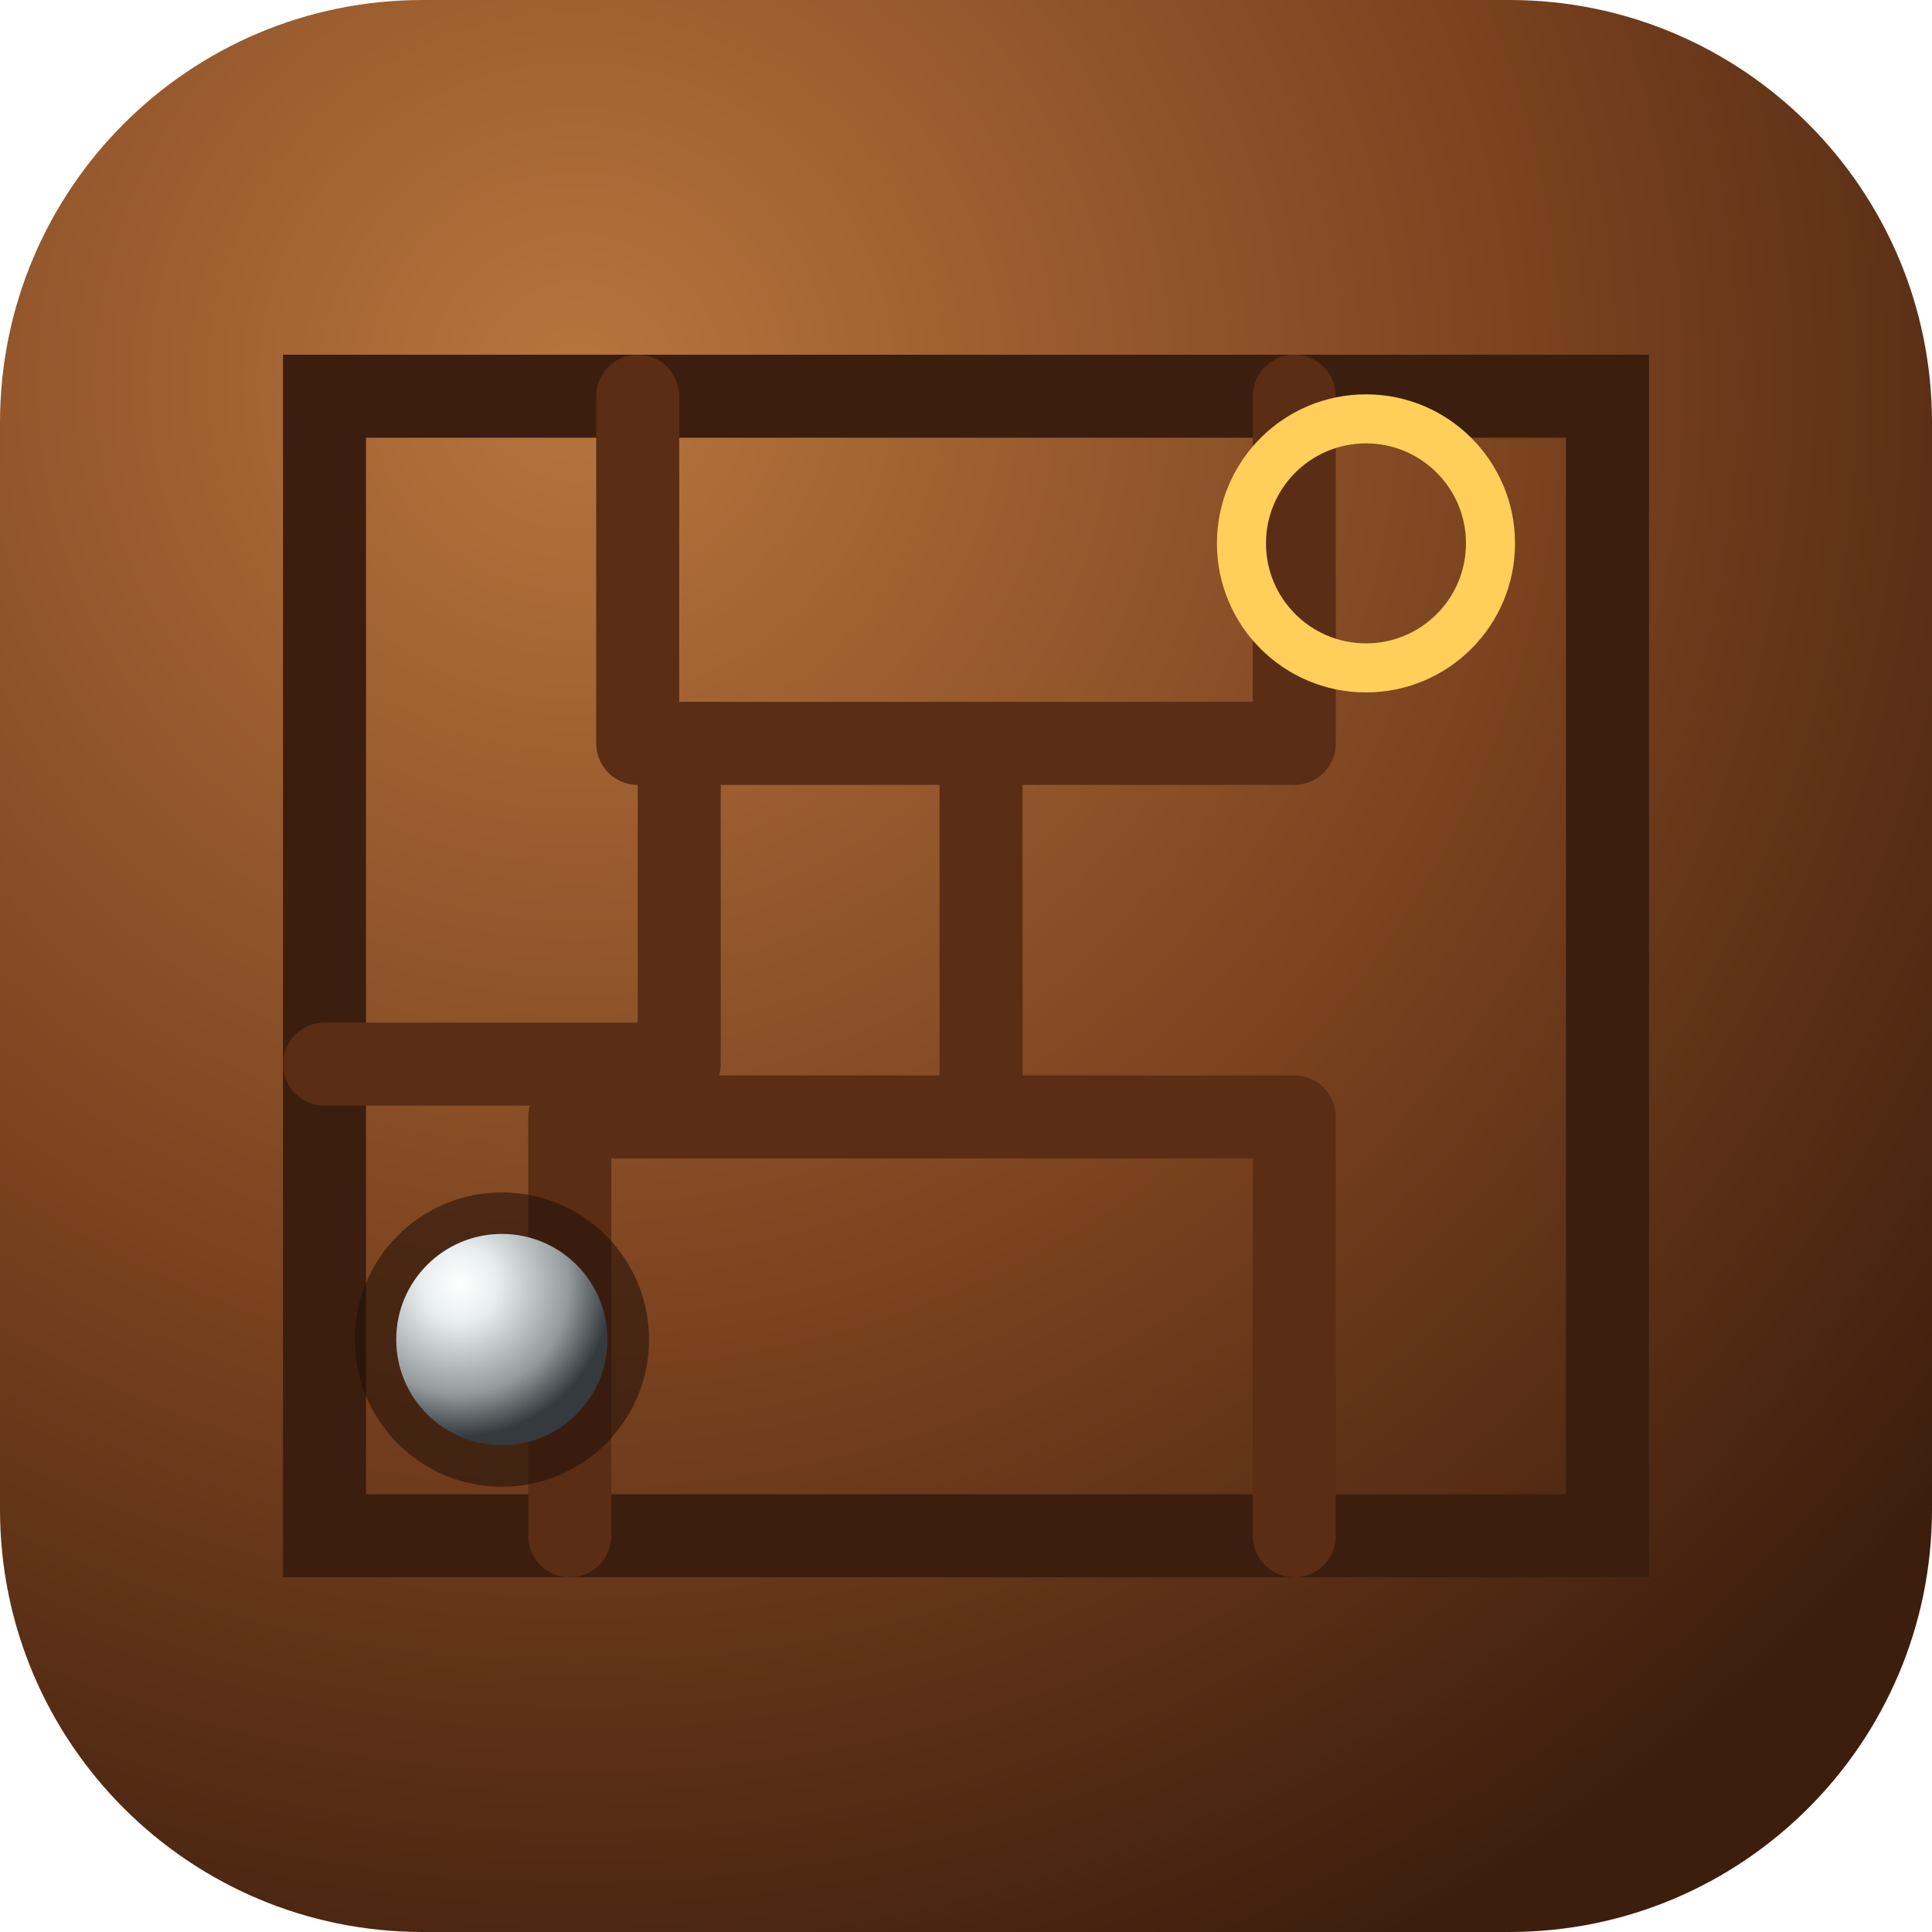
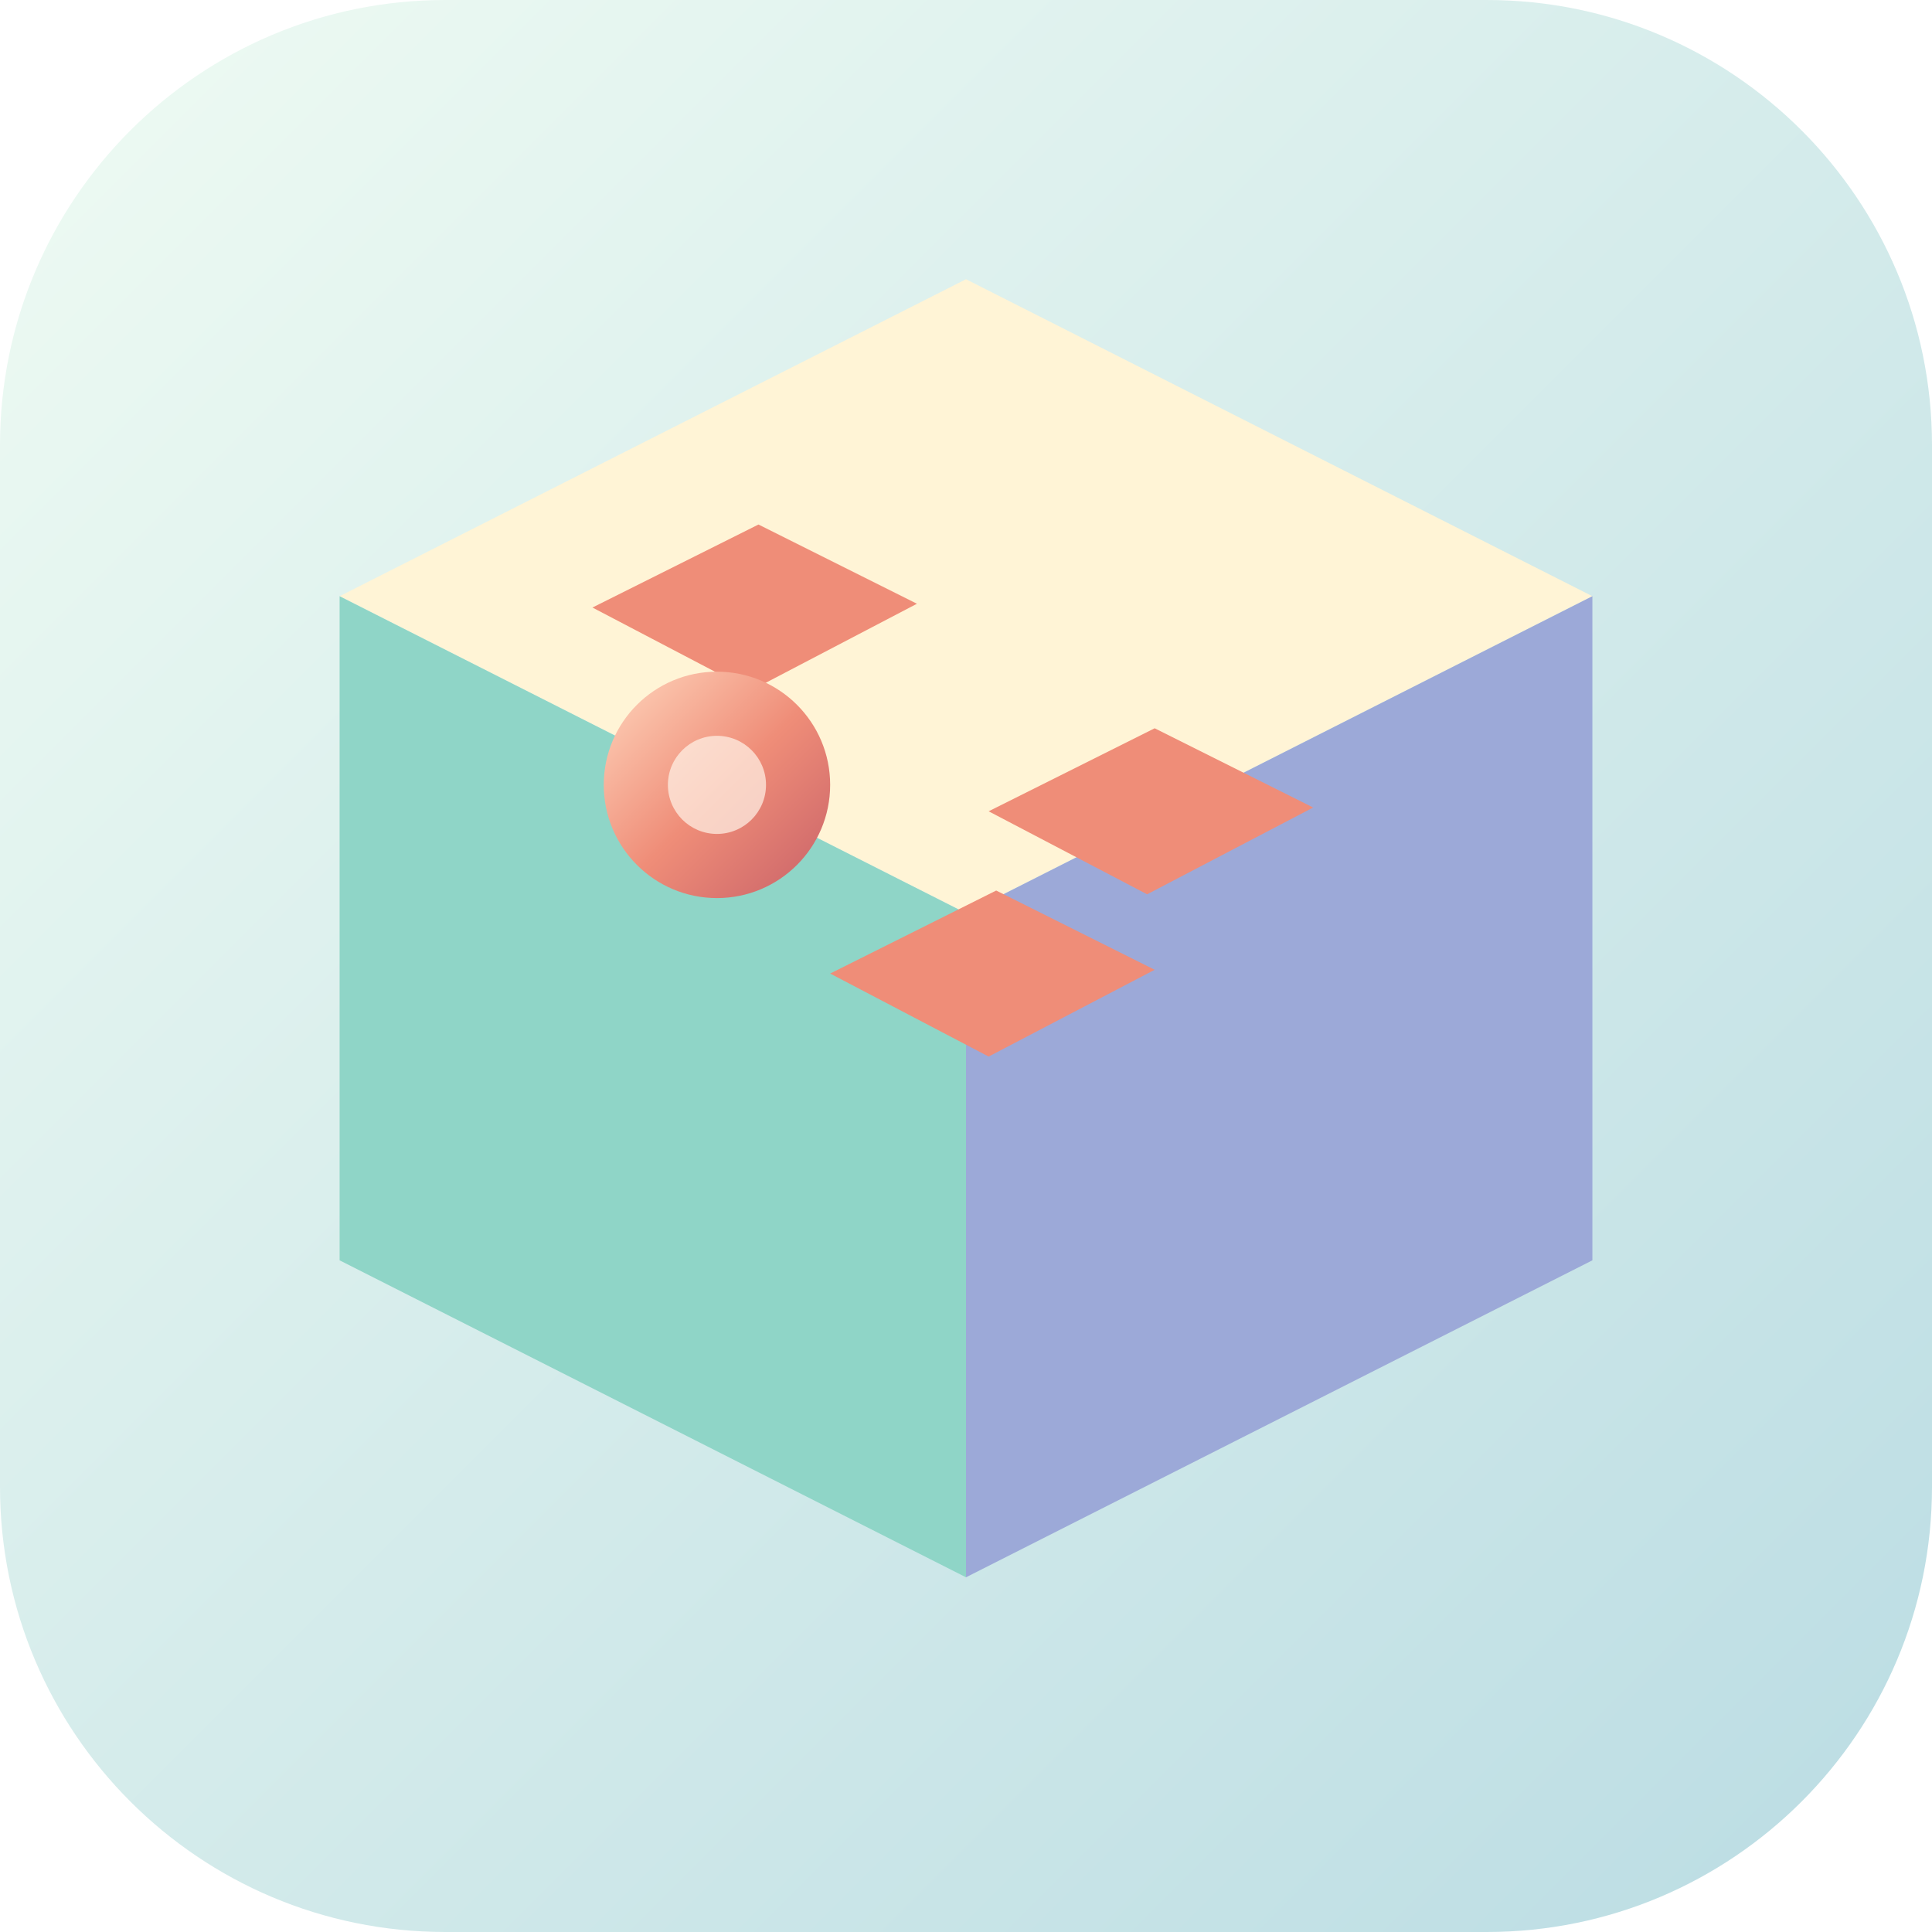
<svg xmlns="http://www.w3.org/2000/svg" viewBox="0 0 512 512">
  <defs>
-     <radialGradient id="bg" cx="30%" cy="20%" r="90%">
-       <stop offset="0" stop-color="#b8753d" />
-       <stop offset="0.55" stop-color="#7a421f" />
-       <stop offset="1" stop-color="#3d1e0d" />
-     </radialGradient>
-     <radialGradient id="ball" cx="30%" cy="24%" r="72%">
-       <stop offset="0" stop-color="#fff" />
-       <stop offset="0.25" stop-color="#e8eeee" />
-       <stop offset="0.72" stop-color="#929a9c" />
-       <stop offset="1" stop-color="#343a3d" />
-     </radialGradient>
+     <linearGradient id="sky" x1="0" y1="0" x2="1" y2="1">
+       <stop stop-color="#effbf3" />
+       <stop offset="1" stop-color="#badce3" />
+     </linearGradient>
+     <linearGradient id="orb" x1="0" y1="0" x2="1" y2="1">
+       <stop stop-color="#ffd6bd" />
+       <stop offset=".52" stop-color="#ef8d78" />
+       <stop offset="1" stop-color="#c86168" />
+     </linearGradient>
  </defs>
-   <rect width="512" height="512" rx="112" fill="url(#bg)" />
-   <path d="M86 105h340v302H86z" fill="none" stroke="#3b1e0e" stroke-width="22" />
-   <path d="M169 105v92h91v99h83v111M86 282h94v-85h163v-92M260 296H151v111" fill="none" stroke="#5a2d14" stroke-width="22" stroke-linecap="round" stroke-linejoin="round" />
-   <circle cx="362" cy="144" r="33" fill="none" stroke="#ffcf5a" stroke-width="13" />
-   <circle cx="133" cy="355" r="39" fill="#1d0f08" opacity=".55" />
-   <circle cx="133" cy="355" r="28" fill="url(#ball)" />
+   <rect width="512" height="512" rx="118" fill="url(#sky)" />
+   <path d="M256 74 422 158 256 242 90 158Z" fill="#fff4d6" />
+   <path d="M90 158 256 242v176L90 334Z" fill="#8fd5c7" />
+   <path d="m422 158-166 84v176l166-84Z" fill="#9ca9d8" />
+   <path d="m157 161 44-22 42 21-44 23Zm105 54 44-22 42 21-44 23Zm-42 43 44-22 42 21-44 23Z" fill="#ef8d78" />
+   <circle cx="190" cy="208" r="30" fill="url(#orb)" />
+   <circle cx="190" cy="208" r="13" fill="#fff4e8" opacity=".7" />
</svg>
